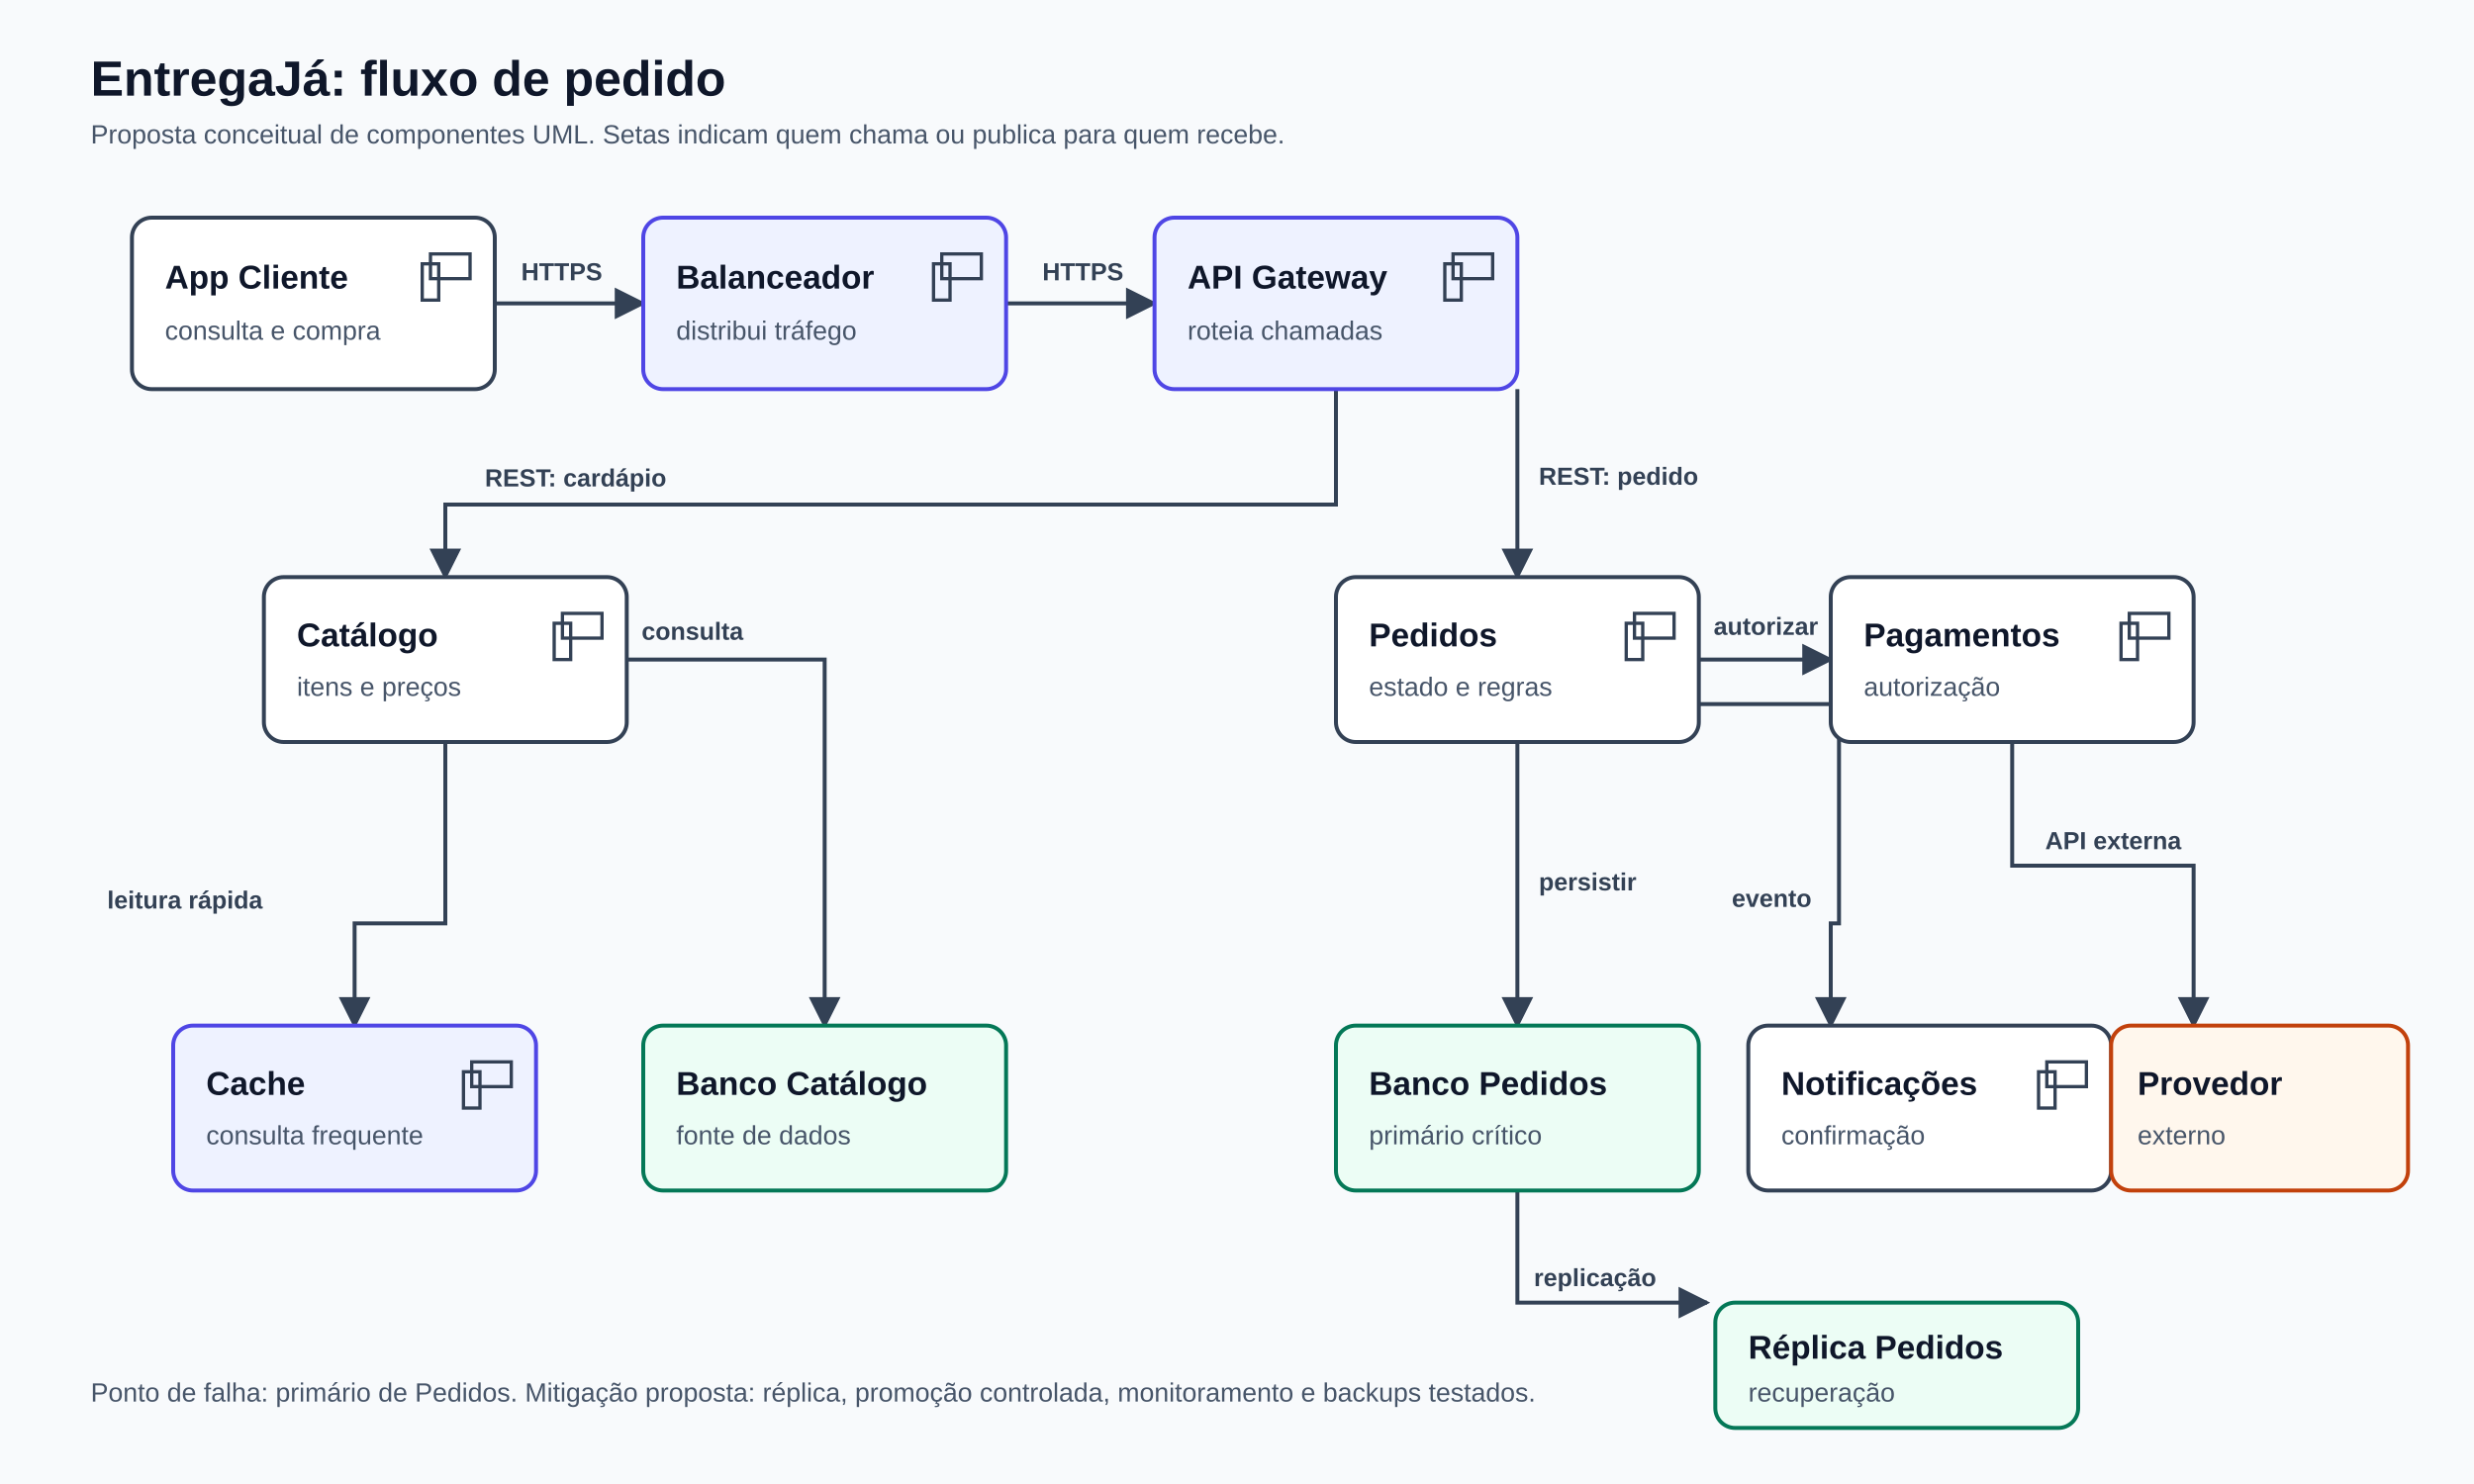
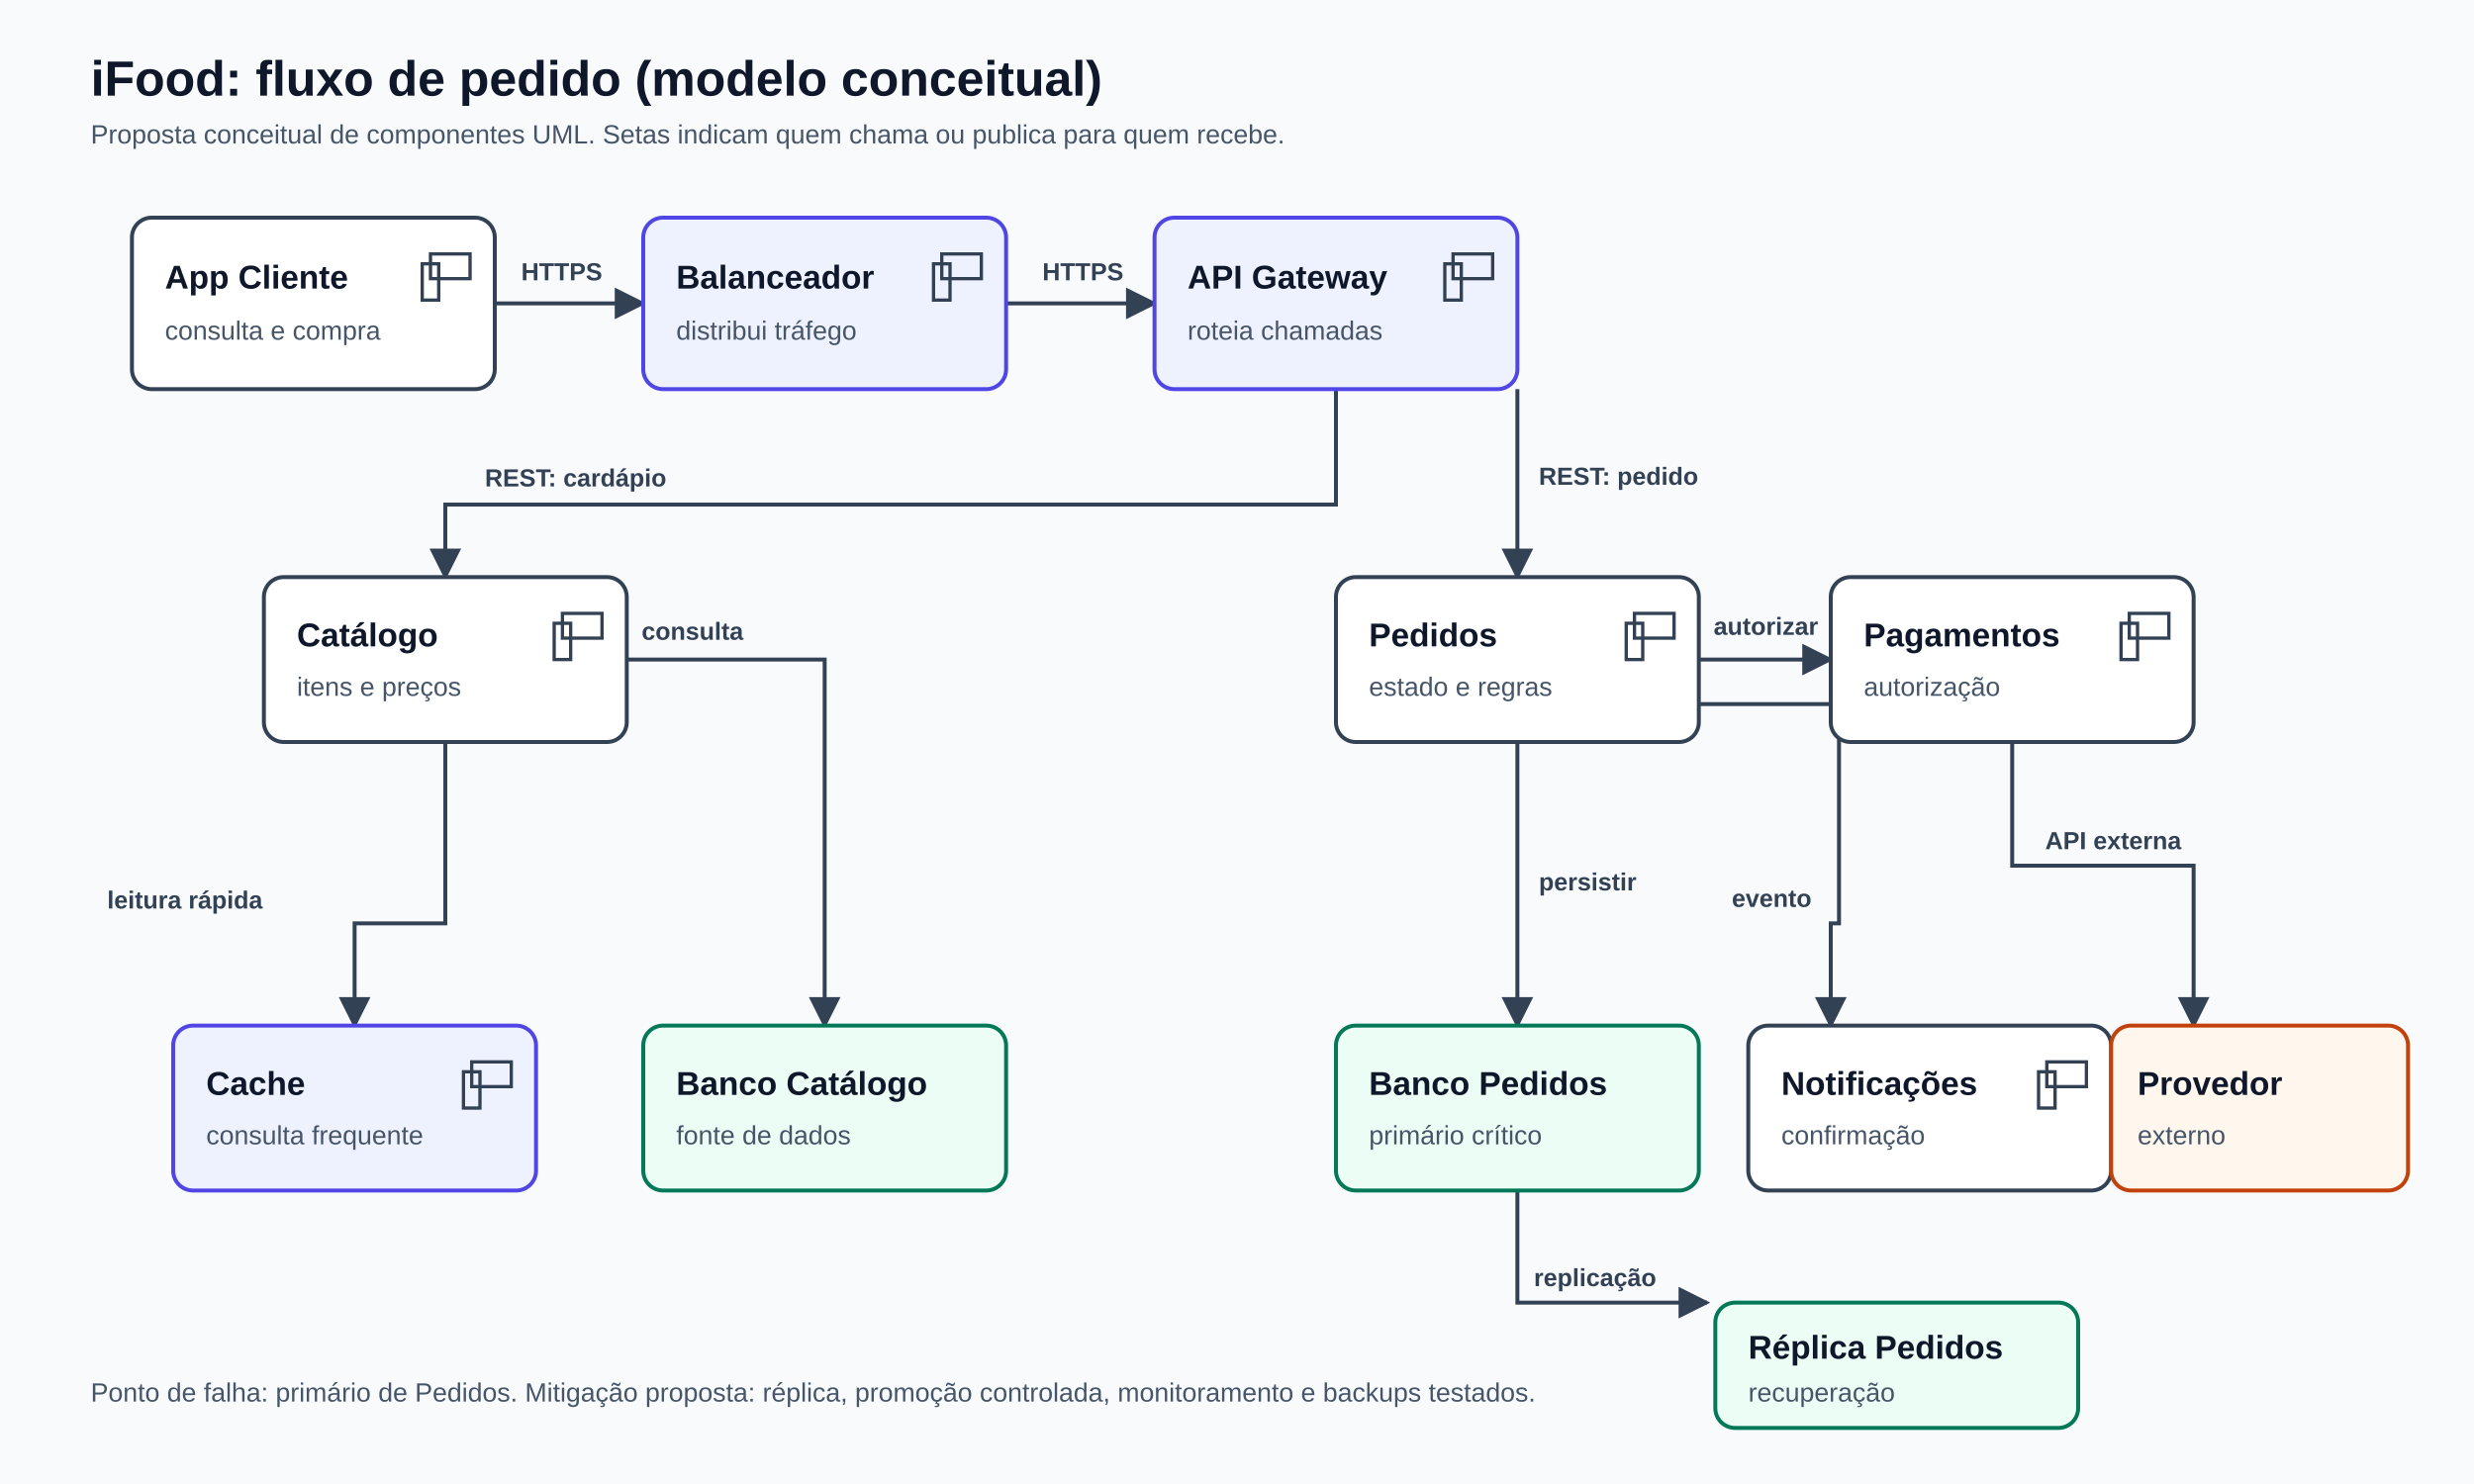
<svg xmlns="http://www.w3.org/2000/svg" width="1500" height="900" viewBox="0 0 1500 900" role="img" aria-labelledby="title desc">
  <defs>
    <marker id="arrow" viewBox="0 0 10 10" refX="9" refY="5" markerWidth="8" markerHeight="8" orient="auto">
      <path d="M0 0 L10 5 L0 10 Z" fill="#334155" />
    </marker>
  </defs>
  <style>
    .bg{fill:#f8fafc}.box{fill:#fff;stroke:#334155;stroke-width:2.4;rx:12}.infra{fill:#eef2ff;stroke:#4f46e5;stroke-width:2.4;rx:12}.db{fill:#ecfdf5;stroke:#047857;stroke-width:2.4;rx:12}.ext{fill:#fff7ed;stroke:#c2410c;stroke-width:2.4;rx:12}.title{font:700 30px Arial,sans-serif;fill:#0f172a}.name{font:700 20px Arial,sans-serif;fill:#0f172a}.sub{font:16px Arial,sans-serif;fill:#475569}.label{font:700 15px Arial,sans-serif;fill:#334155}.edge{stroke:#334155;stroke-width:2.4;fill:none;marker-end:url(#arrow)}.icon{fill:none;stroke:#334155;stroke-width:2}
  </style>
  <rect class="bg" width="1500" height="900" />
-   <text x="55" y="58" class="title">EntregaJá: fluxo de pedido</text>
+   <text x="55" y="58" class="title">iFood: fluxo de pedido (modelo conceitual)</text>
  <text x="55" y="87" class="sub">Proposta conceitual de componentes UML. Setas indicam quem chama ou publica para quem recebe.</text>
  <path class="edge" d="M300 184 H390" />
  <text class="label" x="316" y="170">HTTPS</text>
  <path class="edge" d="M610 184 H700" />
  <text class="label" x="632" y="170">HTTPS</text>
  <path class="edge" d="M810 236 V306 H270 V350" />
  <text class="label" x="294" y="295">REST: cardápio</text>
  <path class="edge" d="M920 236 V350" />
  <text class="label" x="933" y="294">REST: pedido</text>
  <path class="edge" d="M270 450 V560 H215 V622" />
  <text class="label" x="65" y="551">leitura rápida</text>
  <path class="edge" d="M380 400 H500 V622" />
  <text class="label" x="389" y="388">consulta</text>
  <path class="edge" d="M1030 400 H1110" />
  <text class="label" x="1039" y="385">autorizar</text>
  <path class="edge" d="M1220 450 V525 H1330 V622" />
  <text class="label" x="1240" y="515">API externa</text>
  <path class="edge" d="M920 450 V622" />
  <text class="label" x="933" y="540">persistir</text>
  <path class="edge" d="M1030 427 H1115 V560 H1110 V622" />
  <text class="label" x="1050" y="550">evento</text>
  <path class="edge" d="M920 722 V790 H1035" />
  <text class="label" x="930" y="780">replicação</text>
  <g transform="translate(80 132)">
    <rect class="box" width="220" height="104" />
    <text class="name" x="20" y="43">App Cliente</text>
    <text class="sub" x="20" y="74">consulta e compra</text>
    <path class="icon" d="M181 22 h24 v15 h-24 z M176 28 h10 v22 h-10 z" />
  </g>
  <g transform="translate(390 132)">
    <rect class="infra" width="220" height="104" />
    <text class="name" x="20" y="43">Balanceador</text>
    <text class="sub" x="20" y="74">distribui tráfego</text>
    <path class="icon" d="M181 22 h24 v15 h-24 z M176 28 h10 v22 h-10 z" />
  </g>
  <g transform="translate(700 132)">
    <rect class="infra" width="220" height="104" />
    <text class="name" x="20" y="43">API Gateway</text>
    <text class="sub" x="20" y="74">roteia chamadas</text>
    <path class="icon" d="M181 22 h24 v15 h-24 z M176 28 h10 v22 h-10 z" />
  </g>
  <g transform="translate(160 350)">
    <rect class="box" width="220" height="100" />
    <text class="name" x="20" y="42">Catálogo</text>
    <text class="sub" x="20" y="72">itens e preços</text>
    <path class="icon" d="M181 22 h24 v15 h-24 z M176 28 h10 v22 h-10 z" />
  </g>
  <g transform="translate(810 350)">
    <rect class="box" width="220" height="100" />
    <text class="name" x="20" y="42">Pedidos</text>
    <text class="sub" x="20" y="72">estado e regras</text>
    <path class="icon" d="M181 22 h24 v15 h-24 z M176 28 h10 v22 h-10 z" />
  </g>
  <g transform="translate(1110 350)">
    <rect class="box" width="220" height="100" />
    <text class="name" x="20" y="42">Pagamentos</text>
    <text class="sub" x="20" y="72">autorização</text>
    <path class="icon" d="M181 22 h24 v15 h-24 z M176 28 h10 v22 h-10 z" />
  </g>
  <g transform="translate(105 622)">
    <rect class="infra" width="220" height="100" />
    <text class="name" x="20" y="42">Cache</text>
    <text class="sub" x="20" y="72">consulta frequente</text>
    <path class="icon" d="M181 22 h24 v15 h-24 z M176 28 h10 v22 h-10 z" />
  </g>
  <g transform="translate(390 622)">
    <rect class="db" width="220" height="100" />
    <text class="name" x="20" y="42">Banco Catálogo</text>
    <text class="sub" x="20" y="72">fonte de dados</text>
  </g>
  <g transform="translate(810 622)">
    <rect class="db" width="220" height="100" />
    <text class="name" x="20" y="42">Banco Pedidos</text>
    <text class="sub" x="20" y="72">primário crítico</text>
  </g>
  <g transform="translate(1040 790)">
    <rect class="db" width="220" height="76" />
    <text class="name" x="20" y="34">Réplica Pedidos</text>
    <text class="sub" x="20" y="60">recuperação</text>
  </g>
  <g transform="translate(1060 622)">
    <rect class="box" width="220" height="100" />
    <text class="name" x="20" y="42">Notificações</text>
    <text class="sub" x="20" y="72">confirmação</text>
    <path class="icon" d="M181 22 h24 v15 h-24 z M176 28 h10 v22 h-10 z" />
  </g>
  <g transform="translate(1280 622)">
    <rect class="ext" width="180" height="100" />
    <text class="name" x="16" y="42">Provedor</text>
    <text class="sub" x="16" y="72">externo</text>
  </g>
  <text x="55" y="850" class="sub">Ponto de falha: primário de Pedidos. Mitigação proposta: réplica, promoção controlada, monitoramento e backups testados.</text>
</svg>
